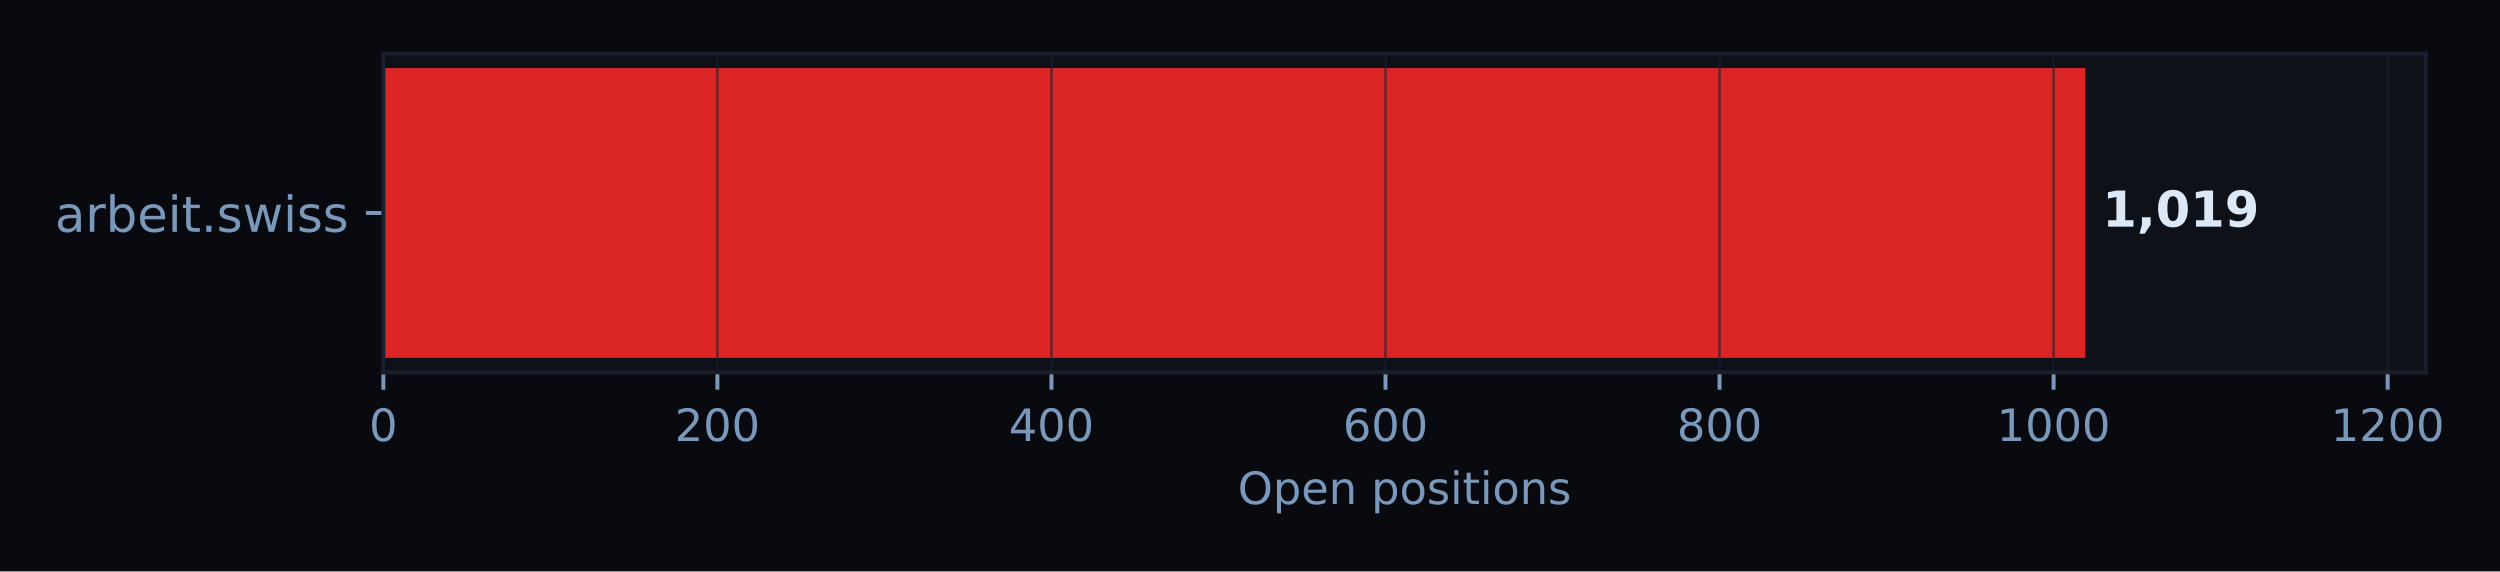
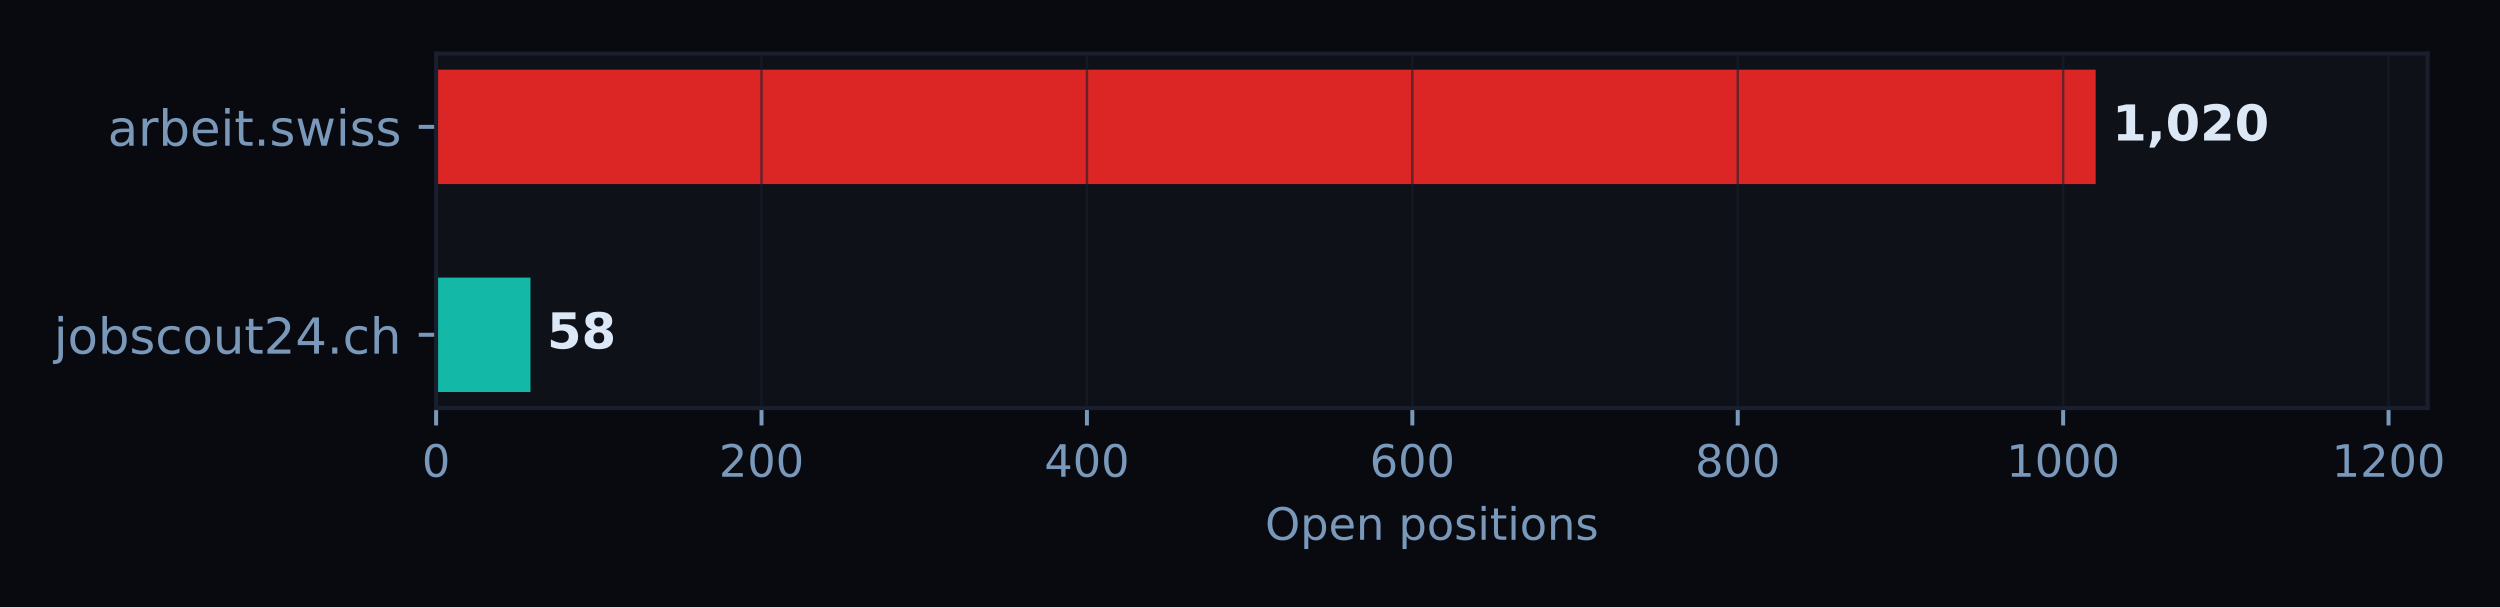
- <svg xmlns="http://www.w3.org/2000/svg" xmlns:xlink="http://www.w3.org/1999/xlink" width="504pt" height="115.2pt" viewBox="0 0 504 115.2" version="1.1">
+ <svg xmlns="http://www.w3.org/2000/svg" xmlns:xlink="http://www.w3.org/1999/xlink" width="504pt" height="122.4pt" viewBox="0 0 504 122.4" version="1.1">
  <defs>
    <style type="text/css">*{stroke-linejoin: round; stroke-linecap: butt}</style>
  </defs>
  <g id="figure_1">
    <g id="patch_1">
-       <path d="M 0 115.2  L 504 115.2  L 504 0  L 0 0  z " style="fill: #080a10" />
+       <path d="M 0 122.4  L 504 122.4  L 504 0  L 0 0  z " style="fill: #080a10" />
    </g>
    <g id="axes_1">
      <g id="patch_2">
-         <path d="M 77.282 75.073  L 489.028 75.073  L 489.028 10.8  L 77.282 10.8  z " style="fill: #0e1118" />
+         <path d="M 87.918 82.273  L 489.404 82.273  L 489.404 10.8  L 87.918 10.8  z " style="fill: #0e1118" />
      </g>
      <g id="patch_3">
-         <path d="M 77.282 13.721  L 420.404 13.721  L 420.404 72.151  L 77.282 72.151  z " clip-path="url(#pe862a43429)" style="fill: #dc2626" />
+         <path d="M 87.918 14.049  L 422.49 14.049  L 422.49 37.104  L 87.918 37.104  z " clip-path="url(#p1e440042ac)" style="fill: #dc2626" />
+       </g>
+       <g id="patch_4">
+         <path d="M 87.918 55.968  L 106.943 55.968  L 106.943 79.024  L 87.918 79.024  z " clip-path="url(#p1e440042ac)" style="fill: #14b8a6" />
      </g>
      <g id="matplotlib.axis_1">
        <g id="xtick_1">
          <g id="line2d_1">
-             <path d="M 77.282 75.073  L 77.282 10.8  " clip-path="url(#pe862a43429)" style="fill: none; stroke: #1a1f2e; stroke-opacity: 0.6; stroke-width: 0.5; stroke-linecap: square" />
+             <path d="M 87.918 82.273  L 87.918 10.8  " clip-path="url(#p1e440042ac)" style="fill: none; stroke: #1a1f2e; stroke-opacity: 0.6; stroke-width: 0.5; stroke-linecap: square" />
          </g>
          <g id="line2d_2">
            <defs>
              <path id="mff3be124f5" d="M 0 0  L 0 3.5  " style="stroke: #7a99ba; stroke-width: 0.8" />
            </defs>
            <g>
-               <use xlink:href="#mff3be124f5" x="77.282" y="75.073" style="fill: #7a99ba; stroke: #7a99ba; stroke-width: 0.8" />
+               <use xlink:href="#mff3be124f5" x="87.918" y="82.273" style="fill: #7a99ba; stroke: #7a99ba; stroke-width: 0.8" />
            </g>
          </g>
          <g id="text_1">
-             <g style="fill: #7a99ba" transform="translate(74.41869 88.91132) scale(0.09 -0.09)">
+             <g style="fill: #7a99ba" transform="translate(85.05506 96.11132) scale(0.09 -0.09)">
              <defs>
                <path id="DejaVuSans-30" d="M 2034 4250  Q 1547 4250 1301 3770  Q 1056 3291 1056 2328  Q 1056 1369 1301 889  Q 1547 409 2034 409  Q 2525 409 2770 889  Q 3016 1369 3016 2328  Q 3016 3291 2770 3770  Q 2525 4250 2034 4250  z M 2034 4750  Q 2819 4750 3233 4129  Q 3647 3509 3647 2328  Q 3647 1150 3233 529  Q 2819 -91 2034 -91  Q 1250 -91 836 529  Q 422 1150 422 2328  Q 422 3509 836 4129  Q 1250 4750 2034 4750  z " transform="scale(0.015625)" />
              </defs>
              <use xlink:href="#DejaVuSans-30" />
            </g>
          </g>
        </g>
        <g id="xtick_2">
          <g id="line2d_3">
-             <path d="M 144.627 75.073  L 144.627 10.8  " clip-path="url(#pe862a43429)" style="fill: none; stroke: #1a1f2e; stroke-opacity: 0.6; stroke-width: 0.5; stroke-linecap: square" />
+             <path d="M 153.52 82.273  L 153.52 10.8  " clip-path="url(#p1e440042ac)" style="fill: none; stroke: #1a1f2e; stroke-opacity: 0.6; stroke-width: 0.5; stroke-linecap: square" />
          </g>
          <g id="line2d_4">
            <g>
-               <use xlink:href="#mff3be124f5" x="144.627" y="75.073" style="fill: #7a99ba; stroke: #7a99ba; stroke-width: 0.8" />
+               <use xlink:href="#mff3be124f5" x="153.52" y="82.273" style="fill: #7a99ba; stroke: #7a99ba; stroke-width: 0.8" />
            </g>
          </g>
          <g id="text_2">
-             <g style="fill: #7a99ba" transform="translate(136.0373 88.91132) scale(0.09 -0.09)">
+             <g style="fill: #7a99ba" transform="translate(144.9311 96.11132) scale(0.09 -0.09)">
              <defs>
                <path id="DejaVuSans-32" d="M 1228 531  L 3431 531  L 3431 0  L 469 0  L 469 531  Q 828 903 1448 1529  Q 2069 2156 2228 2338  Q 2531 2678 2651 2914  Q 2772 3150 2772 3378  Q 2772 3750 2511 3984  Q 2250 4219 1831 4219  Q 1534 4219 1204 4116  Q 875 4013 500 3803  L 500 4441  Q 881 4594 1212 4672  Q 1544 4750 1819 4750  Q 2544 4750 2975 4387  Q 3406 4025 3406 3419  Q 3406 3131 3298 2873  Q 3191 2616 2906 2266  Q 2828 2175 2409 1742  Q 1991 1309 1228 531  z " transform="scale(0.015625)" />
              </defs>
              <use xlink:href="#DejaVuSans-32" />
              <use xlink:href="#DejaVuSans-30" x="63.623" />
              <use xlink:href="#DejaVuSans-30" x="127.246" />
            </g>
          </g>
        </g>
        <g id="xtick_3">
          <g id="line2d_5">
-             <path d="M 211.972 75.073  L 211.972 10.8  " clip-path="url(#pe862a43429)" style="fill: none; stroke: #1a1f2e; stroke-opacity: 0.6; stroke-width: 0.5; stroke-linecap: square" />
+             <path d="M 219.123 82.273  L 219.123 10.8  " clip-path="url(#p1e440042ac)" style="fill: none; stroke: #1a1f2e; stroke-opacity: 0.6; stroke-width: 0.5; stroke-linecap: square" />
          </g>
          <g id="line2d_6">
            <g>
-               <use xlink:href="#mff3be124f5" x="211.972" y="75.073" style="fill: #7a99ba; stroke: #7a99ba; stroke-width: 0.8" />
+               <use xlink:href="#mff3be124f5" x="219.123" y="82.273" style="fill: #7a99ba; stroke: #7a99ba; stroke-width: 0.8" />
            </g>
          </g>
          <g id="text_3">
-             <g style="fill: #7a99ba" transform="translate(203.3822 88.91132) scale(0.09 -0.09)">
+             <g style="fill: #7a99ba" transform="translate(210.5334 96.11132) scale(0.09 -0.09)">
              <defs>
                <path id="DejaVuSans-34" d="M 2419 4116  L 825 1625  L 2419 1625  L 2419 4116  z M 2253 4666  L 3047 4666  L 3047 1625  L 3713 1625  L 3713 1100  L 3047 1100  L 3047 0  L 2419 0  L 2419 1100  L 313 1100  L 313 1709  L 2253 4666  z " transform="scale(0.015625)" />
              </defs>
              <use xlink:href="#DejaVuSans-34" />
              <use xlink:href="#DejaVuSans-30" x="63.623" />
              <use xlink:href="#DejaVuSans-30" x="127.246" />
            </g>
          </g>
        </g>
        <g id="xtick_4">
          <g id="line2d_7">
-             <path d="M 279.316 75.073  L 279.316 10.8  " clip-path="url(#pe862a43429)" style="fill: none; stroke: #1a1f2e; stroke-opacity: 0.6; stroke-width: 0.5; stroke-linecap: square" />
+             <path d="M 284.725 82.273  L 284.725 10.8  " clip-path="url(#p1e440042ac)" style="fill: none; stroke: #1a1f2e; stroke-opacity: 0.6; stroke-width: 0.5; stroke-linecap: square" />
          </g>
          <g id="line2d_8">
            <g>
-               <use xlink:href="#mff3be124f5" x="279.316" y="75.073" style="fill: #7a99ba; stroke: #7a99ba; stroke-width: 0.8" />
+               <use xlink:href="#mff3be124f5" x="284.725" y="82.273" style="fill: #7a99ba; stroke: #7a99ba; stroke-width: 0.8" />
            </g>
          </g>
          <g id="text_4">
-             <g style="fill: #7a99ba" transform="translate(270.7271 88.91132) scale(0.09 -0.09)">
+             <g style="fill: #7a99ba" transform="translate(276.1357 96.11132) scale(0.09 -0.09)">
              <defs>
                <path id="DejaVuSans-36" d="M 2113 2584  Q 1688 2584 1439 2293  Q 1191 2003 1191 1497  Q 1191 994 1439 701  Q 1688 409 2113 409  Q 2538 409 2786 701  Q 3034 994 3034 1497  Q 3034 2003 2786 2293  Q 2538 2584 2113 2584  z M 3366 4563  L 3366 3988  Q 3128 4100 2886 4159  Q 2644 4219 2406 4219  Q 1781 4219 1451 3797  Q 1122 3375 1075 2522  Q 1259 2794 1537 2939  Q 1816 3084 2150 3084  Q 2853 3084 3261 2657  Q 3669 2231 3669 1497  Q 3669 778 3244 343  Q 2819 -91 2113 -91  Q 1303 -91 875 529  Q 447 1150 447 2328  Q 447 3434 972 4092  Q 1497 4750 2381 4750  Q 2619 4750 2861 4703  Q 3103 4656 3366 4563  z " transform="scale(0.015625)" />
              </defs>
              <use xlink:href="#DejaVuSans-36" />
              <use xlink:href="#DejaVuSans-30" x="63.623" />
              <use xlink:href="#DejaVuSans-30" x="127.246" />
            </g>
          </g>
        </g>
        <g id="xtick_5">
          <g id="line2d_9">
-             <path d="M 346.661 75.073  L 346.661 10.8  " clip-path="url(#pe862a43429)" style="fill: none; stroke: #1a1f2e; stroke-opacity: 0.6; stroke-width: 0.5; stroke-linecap: square" />
+             <path d="M 350.327 82.273  L 350.327 10.8  " clip-path="url(#p1e440042ac)" style="fill: none; stroke: #1a1f2e; stroke-opacity: 0.6; stroke-width: 0.5; stroke-linecap: square" />
          </g>
          <g id="line2d_10">
            <g>
-               <use xlink:href="#mff3be124f5" x="346.661" y="75.073" style="fill: #7a99ba; stroke: #7a99ba; stroke-width: 0.8" />
+               <use xlink:href="#mff3be124f5" x="350.327" y="82.273" style="fill: #7a99ba; stroke: #7a99ba; stroke-width: 0.8" />
            </g>
          </g>
          <g id="text_5">
-             <g style="fill: #7a99ba" transform="translate(338.072 88.91132) scale(0.09 -0.09)">
+             <g style="fill: #7a99ba" transform="translate(341.738 96.11132) scale(0.09 -0.09)">
              <defs>
                <path id="DejaVuSans-38" d="M 2034 2216  Q 1584 2216 1326 1975  Q 1069 1734 1069 1313  Q 1069 891 1326 650  Q 1584 409 2034 409  Q 2484 409 2743 651  Q 3003 894 3003 1313  Q 3003 1734 2745 1975  Q 2488 2216 2034 2216  z M 1403 2484  Q 997 2584 770 2862  Q 544 3141 544 3541  Q 544 4100 942 4425  Q 1341 4750 2034 4750  Q 2731 4750 3128 4425  Q 3525 4100 3525 3541  Q 3525 3141 3298 2862  Q 3072 2584 2669 2484  Q 3125 2378 3379 2068  Q 3634 1759 3634 1313  Q 3634 634 3220 271  Q 2806 -91 2034 -91  Q 1263 -91 848 271  Q 434 634 434 1313  Q 434 1759 690 2068  Q 947 2378 1403 2484  z M 1172 3481  Q 1172 3119 1398 2916  Q 1625 2713 2034 2713  Q 2441 2713 2670 2916  Q 2900 3119 2900 3481  Q 2900 3844 2670 4047  Q 2441 4250 2034 4250  Q 1625 4250 1398 4047  Q 1172 3844 1172 3481  z " transform="scale(0.015625)" />
              </defs>
              <use xlink:href="#DejaVuSans-38" />
              <use xlink:href="#DejaVuSans-30" x="63.623" />
              <use xlink:href="#DejaVuSans-30" x="127.246" />
            </g>
          </g>
        </g>
        <g id="xtick_6">
          <g id="line2d_11">
-             <path d="M 414.006 75.073  L 414.006 10.8  " clip-path="url(#pe862a43429)" style="fill: none; stroke: #1a1f2e; stroke-opacity: 0.6; stroke-width: 0.5; stroke-linecap: square" />
+             <path d="M 415.93 82.273  L 415.93 10.8  " clip-path="url(#p1e440042ac)" style="fill: none; stroke: #1a1f2e; stroke-opacity: 0.6; stroke-width: 0.5; stroke-linecap: square" />
          </g>
          <g id="line2d_12">
            <g>
-               <use xlink:href="#mff3be124f5" x="414.006" y="75.073" style="fill: #7a99ba; stroke: #7a99ba; stroke-width: 0.8" />
+               <use xlink:href="#mff3be124f5" x="415.93" y="82.273" style="fill: #7a99ba; stroke: #7a99ba; stroke-width: 0.8" />
            </g>
          </g>
          <g id="text_6">
-             <g style="fill: #7a99ba" transform="translate(402.5538 88.91132) scale(0.09 -0.09)">
+             <g style="fill: #7a99ba" transform="translate(404.4772 96.11132) scale(0.09 -0.09)">
              <defs>
                <path id="DejaVuSans-31" d="M 794 531  L 1825 531  L 1825 4091  L 703 3866  L 703 4441  L 1819 4666  L 2450 4666  L 2450 531  L 3481 531  L 3481 0  L 794 0  L 794 531  z " transform="scale(0.015625)" />
              </defs>
              <use xlink:href="#DejaVuSans-31" />
              <use xlink:href="#DejaVuSans-30" x="63.623" />
              <use xlink:href="#DejaVuSans-30" x="127.246" />
              <use xlink:href="#DejaVuSans-30" x="190.869" />
            </g>
          </g>
        </g>
        <g id="xtick_7">
          <g id="line2d_13">
-             <path d="M 481.351 75.073  L 481.351 10.8  " clip-path="url(#pe862a43429)" style="fill: none; stroke: #1a1f2e; stroke-opacity: 0.6; stroke-width: 0.5; stroke-linecap: square" />
+             <path d="M 481.532 82.273  L 481.532 10.8  " clip-path="url(#p1e440042ac)" style="fill: none; stroke: #1a1f2e; stroke-opacity: 0.6; stroke-width: 0.5; stroke-linecap: square" />
          </g>
          <g id="line2d_14">
            <g>
-               <use xlink:href="#mff3be124f5" x="481.351" y="75.073" style="fill: #7a99ba; stroke: #7a99ba; stroke-width: 0.8" />
+               <use xlink:href="#mff3be124f5" x="481.532" y="82.273" style="fill: #7a99ba; stroke: #7a99ba; stroke-width: 0.8" />
            </g>
          </g>
          <g id="text_7">
-             <g style="fill: #7a99ba" transform="translate(469.8987 88.91132) scale(0.09 -0.09)">
+             <g style="fill: #7a99ba" transform="translate(470.0795 96.11132) scale(0.09 -0.09)">
              <use xlink:href="#DejaVuSans-31" />
              <use xlink:href="#DejaVuSans-32" x="63.623" />
              <use xlink:href="#DejaVuSans-30" x="127.246" />
              <use xlink:href="#DejaVuSans-30" x="190.869" />
            </g>
          </g>
        </g>
        <g id="text_8">
-           <g style="fill: #7a99ba" transform="translate(249.5366 101.6216) scale(0.09 -0.09)">
+           <g style="fill: #7a99ba" transform="translate(255.0427 108.8216) scale(0.09 -0.09)">
            <defs>
              <path id="DejaVuSans-4f" d="M 2522 4238  Q 1834 4238 1429 3725  Q 1025 3213 1025 2328  Q 1025 1447 1429 934  Q 1834 422 2522 422  Q 3209 422 3611 934  Q 4013 1447 4013 2328  Q 4013 3213 3611 3725  Q 3209 4238 2522 4238  z M 2522 4750  Q 3503 4750 4090 4092  Q 4678 3434 4678 2328  Q 4678 1225 4090 567  Q 3503 -91 2522 -91  Q 1538 -91 948 565  Q 359 1222 359 2328  Q 359 3434 948 4092  Q 1538 4750 2522 4750  z " transform="scale(0.015625)" />
              <path id="DejaVuSans-70" d="M 1159 525  L 1159 -1331  L 581 -1331  L 581 3500  L 1159 3500  L 1159 2969  Q 1341 3281 1617 3432  Q 1894 3584 2278 3584  Q 2916 3584 3314 3078  Q 3713 2572 3713 1747  Q 3713 922 3314 415  Q 2916 -91 2278 -91  Q 1894 -91 1617 61  Q 1341 213 1159 525  z M 3116 1747  Q 3116 2381 2855 2742  Q 2594 3103 2138 3103  Q 1681 3103 1420 2742  Q 1159 2381 1159 1747  Q 1159 1113 1420 752  Q 1681 391 2138 391  Q 2594 391 2855 752  Q 3116 1113 3116 1747  z " transform="scale(0.015625)" />
              <path id="DejaVuSans-65" d="M 3597 1894  L 3597 1613  L 953 1613  Q 991 1019 1311 708  Q 1631 397 2203 397  Q 2534 397 2845 478  Q 3156 559 3463 722  L 3463 178  Q 3153 47 2828 -22  Q 2503 -91 2169 -91  Q 1331 -91 842 396  Q 353 884 353 1716  Q 353 2575 817 3079  Q 1281 3584 2069 3584  Q 2775 3584 3186 3129  Q 3597 2675 3597 1894  z M 3022 2063  Q 3016 2534 2758 2815  Q 2500 3097 2075 3097  Q 1594 3097 1305 2825  Q 1016 2553 972 2059  L 3022 2063  z " transform="scale(0.015625)" />
              <path id="DejaVuSans-6e" d="M 3513 2113  L 3513 0  L 2938 0  L 2938 2094  Q 2938 2591 2744 2837  Q 2550 3084 2163 3084  Q 1697 3084 1428 2787  Q 1159 2491 1159 1978  L 1159 0  L 581 0  L 581 3500  L 1159 3500  L 1159 2956  Q 1366 3272 1645 3428  Q 1925 3584 2291 3584  Q 2894 3584 3203 3211  Q 3513 2838 3513 2113  z " transform="scale(0.015625)" />
              <path id="DejaVuSans-20" transform="scale(0.015625)" />
              <path id="DejaVuSans-6f" d="M 1959 3097  Q 1497 3097 1228 2736  Q 959 2375 959 1747  Q 959 1119 1226 758  Q 1494 397 1959 397  Q 2419 397 2687 759  Q 2956 1122 2956 1747  Q 2956 2369 2687 2733  Q 2419 3097 1959 3097  z M 1959 3584  Q 2709 3584 3137 3096  Q 3566 2609 3566 1747  Q 3566 888 3137 398  Q 2709 -91 1959 -91  Q 1206 -91 779 398  Q 353 888 353 1747  Q 353 2609 779 3096  Q 1206 3584 1959 3584  z " transform="scale(0.015625)" />
              <path id="DejaVuSans-73" d="M 2834 3397  L 2834 2853  Q 2591 2978 2328 3040  Q 2066 3103 1784 3103  Q 1356 3103 1142 2972  Q 928 2841 928 2578  Q 928 2378 1081 2264  Q 1234 2150 1697 2047  L 1894 2003  Q 2506 1872 2764 1633  Q 3022 1394 3022 966  Q 3022 478 2636 193  Q 2250 -91 1575 -91  Q 1294 -91 989 -36  Q 684 19 347 128  L 347 722  Q 666 556 975 473  Q 1284 391 1588 391  Q 1994 391 2212 530  Q 2431 669 2431 922  Q 2431 1156 2273 1281  Q 2116 1406 1581 1522  L 1381 1569  Q 847 1681 609 1914  Q 372 2147 372 2553  Q 372 3047 722 3315  Q 1072 3584 1716 3584  Q 2034 3584 2315 3537  Q 2597 3491 2834 3397  z " transform="scale(0.015625)" />
              <path id="DejaVuSans-69" d="M 603 3500  L 1178 3500  L 1178 0  L 603 0  L 603 3500  z M 603 4863  L 1178 4863  L 1178 4134  L 603 4134  L 603 4863  z " transform="scale(0.015625)" />
              <path id="DejaVuSans-74" d="M 1172 4494  L 1172 3500  L 2356 3500  L 2356 3053  L 1172 3053  L 1172 1153  Q 1172 725 1289 603  Q 1406 481 1766 481  L 2356 481  L 2356 0  L 1766 0  Q 1100 0 847 248  Q 594 497 594 1153  L 594 3053  L 172 3053  L 172 3500  L 594 3500  L 594 4494  L 1172 4494  z " transform="scale(0.015625)" />
            </defs>
            <use xlink:href="#DejaVuSans-4f" />
            <use xlink:href="#DejaVuSans-70" x="78.711" />
            <use xlink:href="#DejaVuSans-65" x="142.188" />
            <use xlink:href="#DejaVuSans-6e" x="203.711" />
            <use xlink:href="#DejaVuSans-20" x="267.09" />
            <use xlink:href="#DejaVuSans-70" x="298.877" />
            <use xlink:href="#DejaVuSans-6f" x="362.354" />
            <use xlink:href="#DejaVuSans-73" x="423.535" />
            <use xlink:href="#DejaVuSans-69" x="475.635" />
            <use xlink:href="#DejaVuSans-74" x="503.418" />
            <use xlink:href="#DejaVuSans-69" x="542.627" />
            <use xlink:href="#DejaVuSans-6f" x="570.41" />
            <use xlink:href="#DejaVuSans-6e" x="631.592" />
            <use xlink:href="#DejaVuSans-73" x="694.971" />
          </g>
        </g>
      </g>
      <g id="matplotlib.axis_2">
        <g id="ytick_1">
          <g id="line2d_15">
            <defs>
              <path id="mdf66c61492" d="M 0 0  L -3.5 0  " style="stroke: #7a99ba; stroke-width: 0.8" />
            </defs>
            <g>
-               <use xlink:href="#mdf66c61492" x="77.282" y="42.936" style="fill: #7a99ba; stroke: #7a99ba; stroke-width: 0.8" />
+               <use xlink:href="#mdf66c61492" x="87.918" y="25.577" style="fill: #7a99ba; stroke: #7a99ba; stroke-width: 0.8" />
            </g>
          </g>
          <g id="text_9">
-             <g style="fill: #7a99ba" transform="translate(11.08026 46.73558) scale(0.1 -0.1)">
+             <g style="fill: #7a99ba" transform="translate(21.71662 29.37584) scale(0.1 -0.1)">
              <defs>
                <path id="DejaVuSans-61" d="M 2194 1759  Q 1497 1759 1228 1600  Q 959 1441 959 1056  Q 959 750 1161 570  Q 1363 391 1709 391  Q 2188 391 2477 730  Q 2766 1069 2766 1631  L 2766 1759  L 2194 1759  z M 3341 1997  L 3341 0  L 2766 0  L 2766 531  Q 2569 213 2275 61  Q 1981 -91 1556 -91  Q 1019 -91 701 211  Q 384 513 384 1019  Q 384 1609 779 1909  Q 1175 2209 1959 2209  L 2766 2209  L 2766 2266  Q 2766 2663 2505 2880  Q 2244 3097 1772 3097  Q 1472 3097 1187 3025  Q 903 2953 641 2809  L 641 3341  Q 956 3463 1253 3523  Q 1550 3584 1831 3584  Q 2591 3584 2966 3190  Q 3341 2797 3341 1997  z " transform="scale(0.015625)" />
                <path id="DejaVuSans-72" d="M 2631 2963  Q 2534 3019 2420 3045  Q 2306 3072 2169 3072  Q 1681 3072 1420 2755  Q 1159 2438 1159 1844  L 1159 0  L 581 0  L 581 3500  L 1159 3500  L 1159 2956  Q 1341 3275 1631 3429  Q 1922 3584 2338 3584  Q 2397 3584 2469 3576  Q 2541 3569 2628 3553  L 2631 2963  z " transform="scale(0.015625)" />
                <path id="DejaVuSans-62" d="M 3116 1747  Q 3116 2381 2855 2742  Q 2594 3103 2138 3103  Q 1681 3103 1420 2742  Q 1159 2381 1159 1747  Q 1159 1113 1420 752  Q 1681 391 2138 391  Q 2594 391 2855 752  Q 3116 1113 3116 1747  z M 1159 2969  Q 1341 3281 1617 3432  Q 1894 3584 2278 3584  Q 2916 3584 3314 3078  Q 3713 2572 3713 1747  Q 3713 922 3314 415  Q 2916 -91 2278 -91  Q 1894 -91 1617 61  Q 1341 213 1159 525  L 1159 0  L 581 0  L 581 4863  L 1159 4863  L 1159 2969  z " transform="scale(0.015625)" />
                <path id="DejaVuSans-2e" d="M 684 794  L 1344 794  L 1344 0  L 684 0  L 684 794  z " transform="scale(0.015625)" />
                <path id="DejaVuSans-77" d="M 269 3500  L 844 3500  L 1563 769  L 2278 3500  L 2956 3500  L 3675 769  L 4391 3500  L 4966 3500  L 4050 0  L 3372 0  L 2619 2869  L 1863 0  L 1184 0  L 269 3500  z " transform="scale(0.015625)" />
              </defs>
              <use xlink:href="#DejaVuSans-61" />
              <use xlink:href="#DejaVuSans-72" x="61.279" />
              <use xlink:href="#DejaVuSans-62" x="102.393" />
              <use xlink:href="#DejaVuSans-65" x="165.869" />
              <use xlink:href="#DejaVuSans-69" x="227.393" />
              <use xlink:href="#DejaVuSans-74" x="255.176" />
              <use xlink:href="#DejaVuSans-2e" x="294.385" />
              <use xlink:href="#DejaVuSans-73" x="326.172" />
              <use xlink:href="#DejaVuSans-77" x="378.271" />
              <use xlink:href="#DejaVuSans-69" x="460.059" />
              <use xlink:href="#DejaVuSans-73" x="487.842" />
              <use xlink:href="#DejaVuSans-73" x="539.941" />
            </g>
          </g>
        </g>
-       </g>
-       <g id="patch_4">
-         <path d="M 77.282 75.073  L 77.282 10.8  " style="fill: none; stroke: #1a1f2e; stroke-width: 0.8; stroke-linejoin: miter; stroke-linecap: square" />
+         <g id="ytick_2">
+           <g id="line2d_16">
+             <g>
+               <use xlink:href="#mdf66c61492" x="87.918" y="67.496" style="fill: #7a99ba; stroke: #7a99ba; stroke-width: 0.8" />
+             </g>
+           </g>
+           <g id="text_10">
+             <g style="fill: #7a99ba" transform="translate(10.84943 71.29533) scale(0.1 -0.1)">
+               <defs>
+                 <path id="DejaVuSans-6a" d="M 603 3500  L 1178 3500  L 1178 -63  Q 1178 -731 923 -1031  Q 669 -1331 103 -1331  L -116 -1331  L -116 -844  L 38 -844  Q 366 -844 484 -692  Q 603 -541 603 -63  L 603 3500  z M 603 4863  L 1178 4863  L 1178 4134  L 603 4134  L 603 4863  z " transform="scale(0.015625)" />
+                 <path id="DejaVuSans-63" d="M 3122 3366  L 3122 2828  Q 2878 2963 2633 3030  Q 2388 3097 2138 3097  Q 1578 3097 1268 2742  Q 959 2388 959 1747  Q 959 1106 1268 751  Q 1578 397 2138 397  Q 2388 397 2633 464  Q 2878 531 3122 666  L 3122 134  Q 2881 22 2623 -34  Q 2366 -91 2075 -91  Q 1284 -91 818 406  Q 353 903 353 1747  Q 353 2603 823 3093  Q 1294 3584 2113 3584  Q 2378 3584 2631 3529  Q 2884 3475 3122 3366  z " transform="scale(0.015625)" />
+                 <path id="DejaVuSans-75" d="M 544 1381  L 544 3500  L 1119 3500  L 1119 1403  Q 1119 906 1312 657  Q 1506 409 1894 409  Q 2359 409 2629 706  Q 2900 1003 2900 1516  L 2900 3500  L 3475 3500  L 3475 0  L 2900 0  L 2900 538  Q 2691 219 2414 64  Q 2138 -91 1772 -91  Q 1169 -91 856 284  Q 544 659 544 1381  z M 1991 3584  L 1991 3584  z " transform="scale(0.015625)" />
+                 <path id="DejaVuSans-68" d="M 3513 2113  L 3513 0  L 2938 0  L 2938 2094  Q 2938 2591 2744 2837  Q 2550 3084 2163 3084  Q 1697 3084 1428 2787  Q 1159 2491 1159 1978  L 1159 0  L 581 0  L 581 4863  L 1159 4863  L 1159 2956  Q 1366 3272 1645 3428  Q 1925 3584 2291 3584  Q 2894 3584 3203 3211  Q 3513 2838 3513 2113  z " transform="scale(0.015625)" />
+               </defs>
+               <use xlink:href="#DejaVuSans-6a" />
+               <use xlink:href="#DejaVuSans-6f" x="27.783" />
+               <use xlink:href="#DejaVuSans-62" x="88.965" />
+               <use xlink:href="#DejaVuSans-73" x="152.441" />
+               <use xlink:href="#DejaVuSans-63" x="204.541" />
+               <use xlink:href="#DejaVuSans-6f" x="259.521" />
+               <use xlink:href="#DejaVuSans-75" x="320.703" />
+               <use xlink:href="#DejaVuSans-74" x="384.082" />
+               <use xlink:href="#DejaVuSans-32" x="423.291" />
+               <use xlink:href="#DejaVuSans-34" x="486.914" />
+               <use xlink:href="#DejaVuSans-2e" x="550.537" />
+               <use xlink:href="#DejaVuSans-63" x="582.324" />
+               <use xlink:href="#DejaVuSans-68" x="637.305" />
+             </g>
+           </g>
+         </g>
      </g>
      <g id="patch_5">
-         <path d="M 489.028 75.073  L 489.028 10.8  " style="fill: none; stroke: #1a1f2e; stroke-width: 0.8; stroke-linejoin: miter; stroke-linecap: square" />
+         <path d="M 87.918 82.273  L 87.918 10.8  " style="fill: none; stroke: #1a1f2e; stroke-width: 0.8; stroke-linejoin: miter; stroke-linecap: square" />
      </g>
      <g id="patch_6">
-         <path d="M 77.282 75.073  L 489.028 75.073  " style="fill: none; stroke: #1a1f2e; stroke-width: 0.8; stroke-linejoin: miter; stroke-linecap: square" />
+         <path d="M 489.404 82.273  L 489.404 10.8  " style="fill: none; stroke: #1a1f2e; stroke-width: 0.8; stroke-linejoin: miter; stroke-linecap: square" />
      </g>
      <g id="patch_7">
-         <path d="M 77.282 10.8  L 489.028 10.8  " style="fill: none; stroke: #1a1f2e; stroke-width: 0.8; stroke-linejoin: miter; stroke-linecap: square" />
-       </g>
-       <g id="text_10">
-         <g style="fill: #dce8f5" transform="translate(423.8353 45.69574) scale(0.1 -0.1)">
+         <path d="M 87.918 82.273  L 489.404 82.273  " style="fill: none; stroke: #1a1f2e; stroke-width: 0.8; stroke-linejoin: miter; stroke-linecap: square" />
+       </g>
+       <g id="patch_8">
+         <path d="M 87.918 10.8  L 489.404 10.8  " style="fill: none; stroke: #1a1f2e; stroke-width: 0.8; stroke-linejoin: miter; stroke-linecap: square" />
+       </g>
+       <g id="text_11">
+         <g style="fill: #dce8f5" transform="translate(425.8356 28.336) scale(0.1 -0.1)">
          <defs>
            <path id="DejaVuSans-Bold-31" d="M 750 831  L 1813 831  L 1813 3847  L 722 3622  L 722 4441  L 1806 4666  L 2950 4666  L 2950 831  L 4013 831  L 4013 0  L 750 0  L 750 831  z " transform="scale(0.015625)" />
            <path id="DejaVuSans-Bold-2c" d="M 653 1209  L 1778 1209  L 1778 256  L 1006 -909  L 341 -909  L 653 256  L 653 1209  z " transform="scale(0.015625)" />
            <path id="DejaVuSans-Bold-30" d="M 2944 2338  Q 2944 3213 2780 3570  Q 2616 3928 2228 3928  Q 1841 3928 1675 3570  Q 1509 3213 1509 2338  Q 1509 1453 1675 1090  Q 1841 728 2228 728  Q 2613 728 2778 1090  Q 2944 1453 2944 2338  z M 4147 2328  Q 4147 1169 3647 539  Q 3147 -91 2228 -91  Q 1306 -91 806 539  Q 306 1169 306 2328  Q 306 3491 806 4120  Q 1306 4750 2228 4750  Q 3147 4750 3647 4120  Q 4147 3491 4147 2328  z " transform="scale(0.015625)" />
-             <path id="DejaVuSans-Bold-39" d="M 641 103  L 641 966  Q 928 831 1190 764  Q 1453 697 1709 697  Q 2247 697 2547 995  Q 2847 1294 2900 1881  Q 2688 1725 2447 1647  Q 2206 1569 1925 1569  Q 1209 1569 770 1986  Q 331 2403 331 3084  Q 331 3838 820 4291  Q 1309 4744 2131 4744  Q 3044 4744 3544 4128  Q 4044 3513 4044 2388  Q 4044 1231 3459 570  Q 2875 -91 1856 -91  Q 1528 -91 1228 -42  Q 928 6 641 103  z M 2125 2350  Q 2441 2350 2600 2554  Q 2759 2759 2759 3169  Q 2759 3575 2600 3781  Q 2441 3988 2125 3988  Q 1809 3988 1650 3781  Q 1491 3575 1491 3169  Q 1491 2759 1650 2554  Q 1809 2350 2125 2350  z " transform="scale(0.015625)" />
+             <path id="DejaVuSans-Bold-32" d="M 1844 884  L 3897 884  L 3897 0  L 506 0  L 506 884  L 2209 2388  Q 2438 2594 2547 2791  Q 2656 2988 2656 3200  Q 2656 3528 2436 3728  Q 2216 3928 1850 3928  Q 1569 3928 1234 3808  Q 900 3688 519 3450  L 519 4475  Q 925 4609 1322 4679  Q 1719 4750 2100 4750  Q 2938 4750 3402 4381  Q 3866 4013 3866 3353  Q 3866 2972 3669 2642  Q 3472 2313 2841 1759  L 1844 884  z " transform="scale(0.015625)" />
          </defs>
          <use xlink:href="#DejaVuSans-Bold-31" />
          <use xlink:href="#DejaVuSans-Bold-2c" x="69.58" />
          <use xlink:href="#DejaVuSans-Bold-30" x="107.568" />
-           <use xlink:href="#DejaVuSans-Bold-31" x="177.148" />
-           <use xlink:href="#DejaVuSans-Bold-39" x="246.729" />
+           <use xlink:href="#DejaVuSans-Bold-32" x="177.148" />
+           <use xlink:href="#DejaVuSans-Bold-30" x="246.729" />
+         </g>
+       </g>
+       <g id="text_12">
+         <g style="fill: #dce8f5" transform="translate(110.2886 70.25548) scale(0.1 -0.1)">
+           <defs>
+             <path id="DejaVuSans-Bold-35" d="M 678 4666  L 3669 4666  L 3669 3781  L 1638 3781  L 1638 3059  Q 1775 3097 1914 3117  Q 2053 3138 2203 3138  Q 3056 3138 3531 2711  Q 4006 2284 4006 1522  Q 4006 766 3489 337  Q 2972 -91 2053 -91  Q 1656 -91 1267 -14  Q 878 63 494 219  L 494 1166  Q 875 947 1217 837  Q 1559 728 1863 728  Q 2300 728 2551 942  Q 2803 1156 2803 1522  Q 2803 1891 2551 2103  Q 2300 2316 1863 2316  Q 1603 2316 1309 2248  Q 1016 2181 678 2041  L 678 4666  z " transform="scale(0.015625)" />
+             <path id="DejaVuSans-Bold-38" d="M 2228 2088  Q 1891 2088 1709 1903  Q 1528 1719 1528 1375  Q 1528 1031 1709 848  Q 1891 666 2228 666  Q 2563 666 2741 848  Q 2919 1031 2919 1375  Q 2919 1722 2741 1905  Q 2563 2088 2228 2088  z M 1350 2484  Q 925 2613 709 2878  Q 494 3144 494 3541  Q 494 4131 934 4440  Q 1375 4750 2228 4750  Q 3075 4750 3515 4442  Q 3956 4134 3956 3541  Q 3956 3144 3739 2878  Q 3522 2613 3097 2484  Q 3572 2353 3814 2058  Q 4056 1763 4056 1313  Q 4056 619 3595 264  Q 3134 -91 2228 -91  Q 1319 -91 855 264  Q 391 619 391 1313  Q 391 1763 633 2058  Q 875 2353 1350 2484  z M 1631 3419  Q 1631 3141 1786 2991  Q 1941 2841 2228 2841  Q 2509 2841 2662 2991  Q 2816 3141 2816 3419  Q 2816 3697 2662 3845  Q 2509 3994 2228 3994  Q 1941 3994 1786 3844  Q 1631 3694 1631 3419  z " transform="scale(0.015625)" />
+           </defs>
+           <use xlink:href="#DejaVuSans-Bold-35" />
+           <use xlink:href="#DejaVuSans-Bold-38" x="69.58" />
        </g>
      </g>
    </g>
  </g>
  <defs>
-     <clipPath id="pe862a43429">
-       <rect x="77.282" y="10.8" width="411.747" height="64.273" />
+     <clipPath id="p1e440042ac">
+       <rect x="87.918" y="10.8" width="401.486" height="71.473" />
    </clipPath>
  </defs>
</svg>
